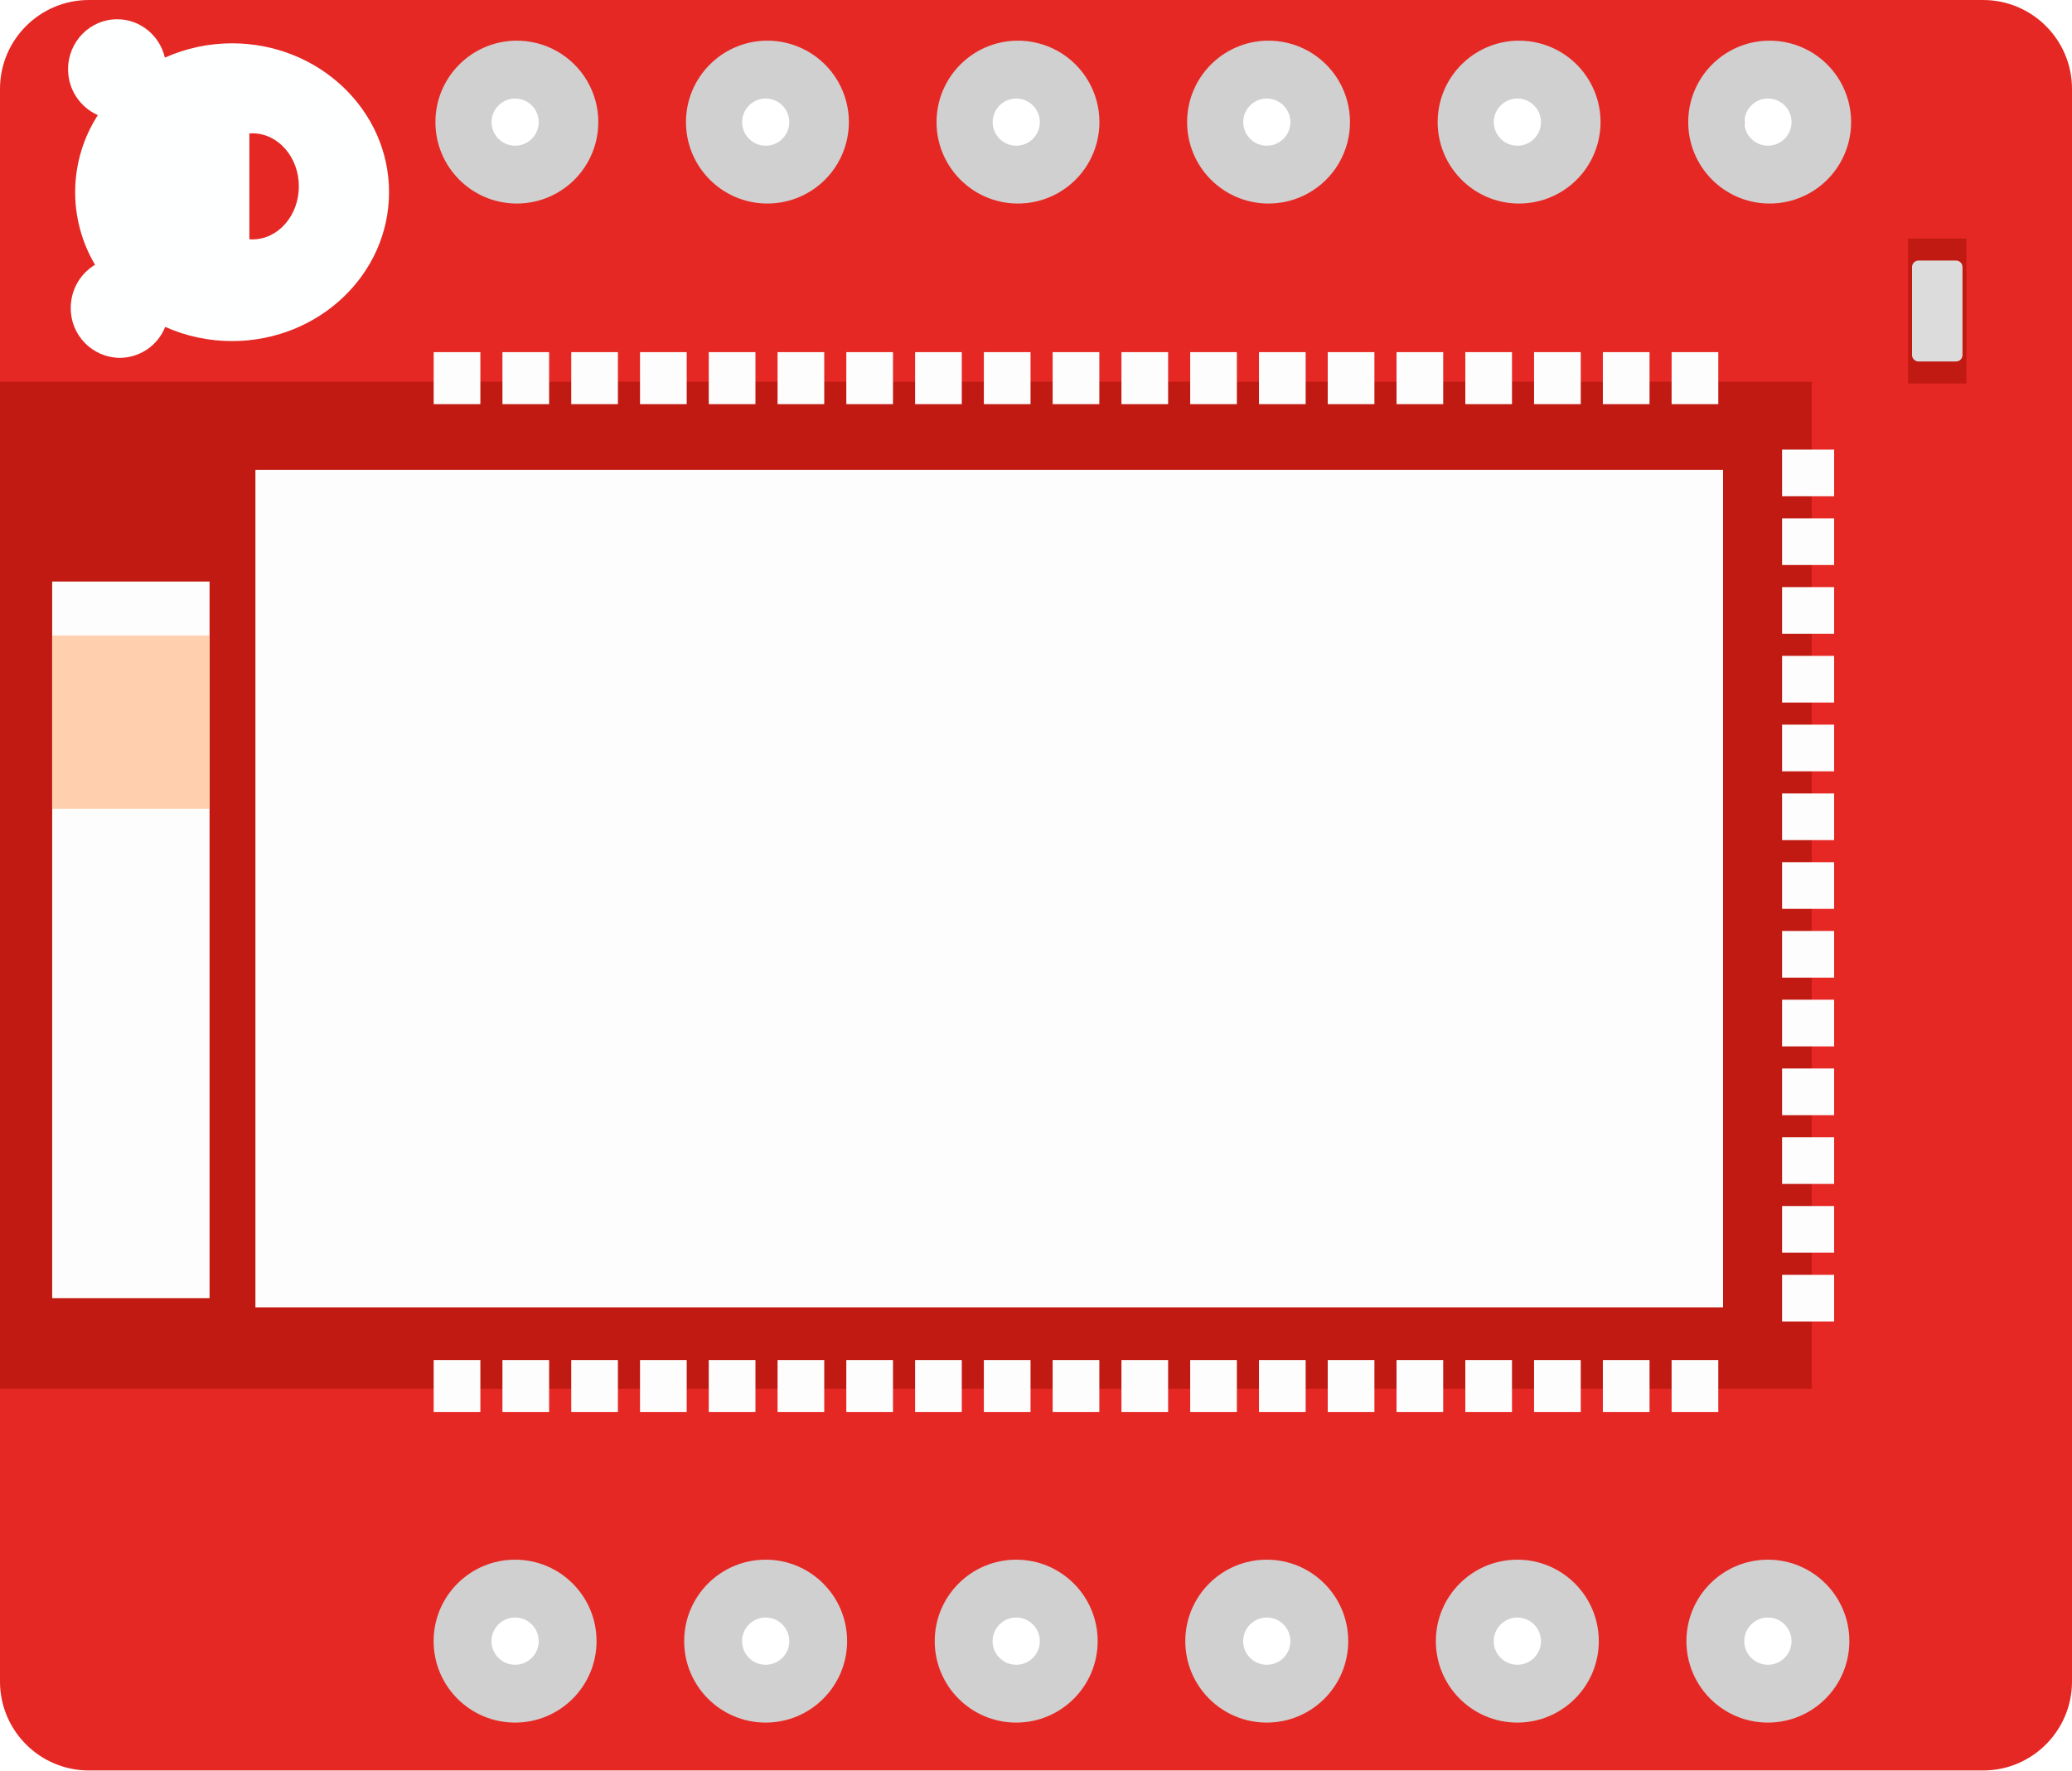
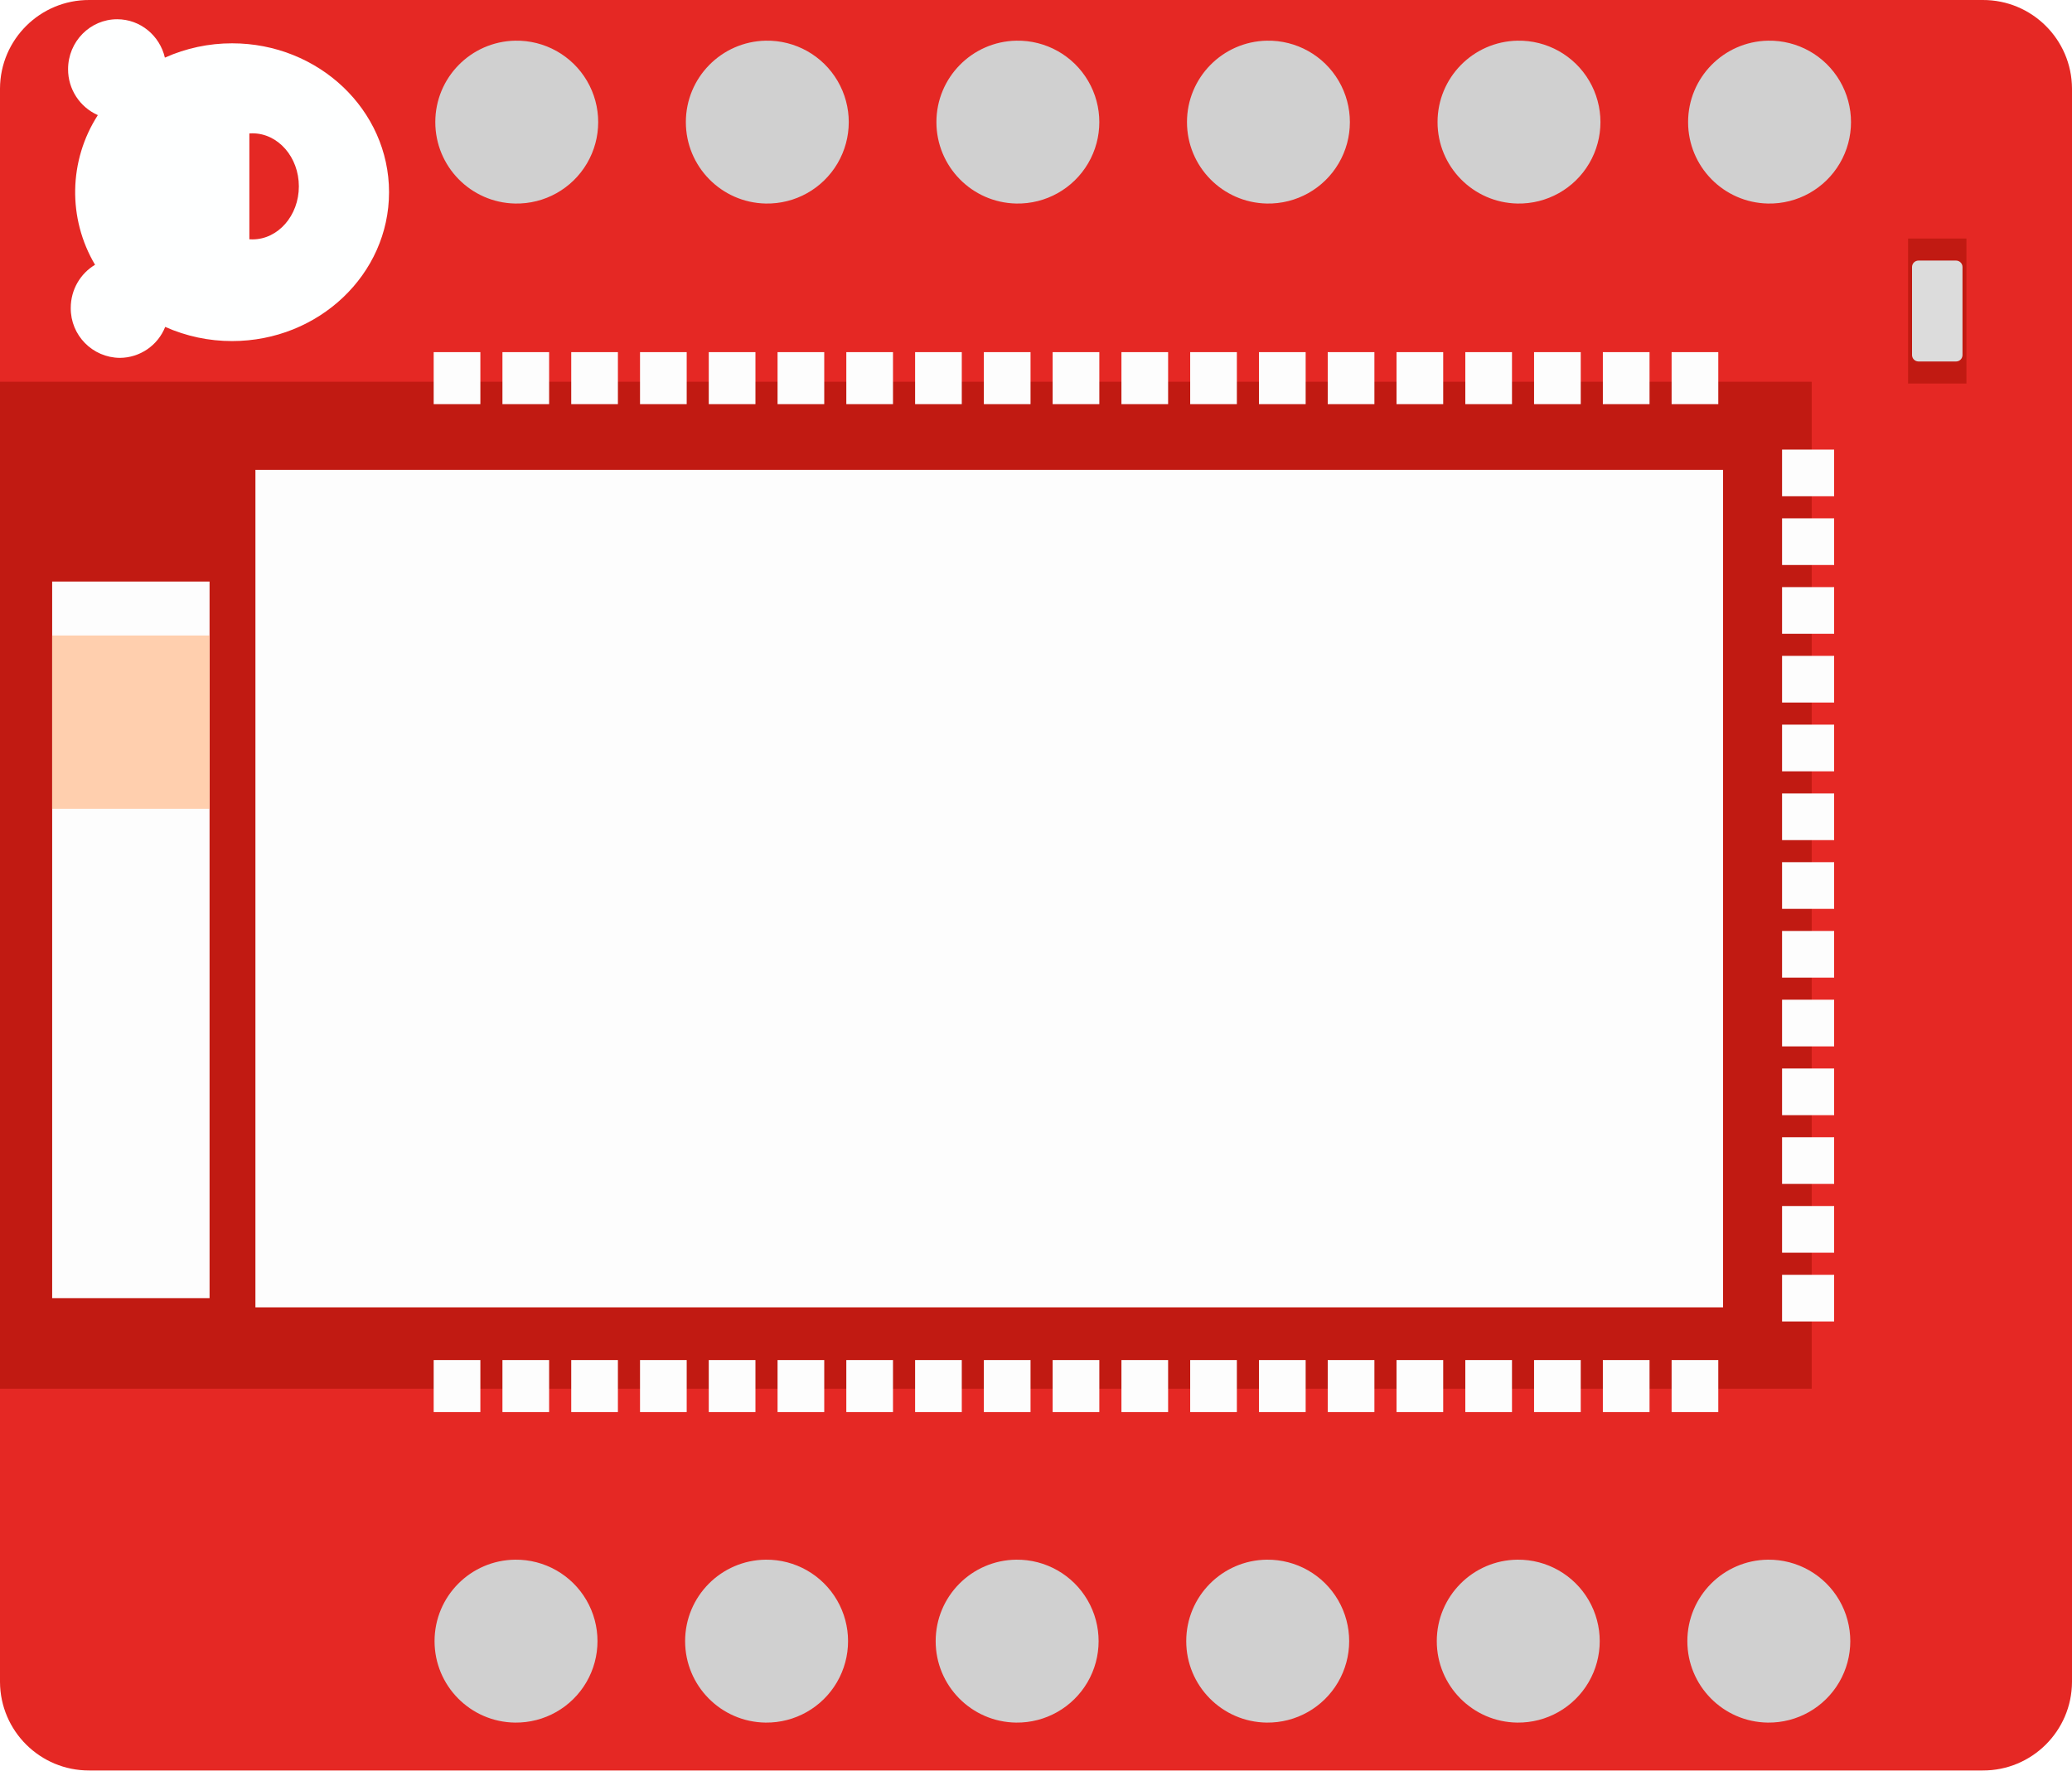
- <svg xmlns="http://www.w3.org/2000/svg" viewBox="0 0 55 47" fill-rule="evenodd" clip-rule="evenodd" stroke-linejoin="round" stroke-miterlimit="1.414">
-   <path d="M52.63 0A2.361 2.361 0 0 1 55 2.35v42.3A2.361 2.361 0 0 1 52.63 47H2.37A2.361 2.361 0 0 1 0 44.65V2.35A2.361 2.361 0 0 1 2.37 0h50.26zM40.608 42.321c.665 0 1.205.553 1.205 1.234 0 .681-.54 1.234-1.205 1.234-.666 0-1.206-.553-1.206-1.234 0-.681.54-1.234 1.206-1.234zm-6.783 0c.666 0 1.206.553 1.206 1.234 0 .681-.54 1.234-1.206 1.234-.665 0-1.205-.553-1.205-1.234 0-.681.54-1.234 1.205-1.234zm-6.782 0c.665 0 1.206.553 1.206 1.234 0 .681-.541 1.234-1.206 1.234-.666 0-1.206-.553-1.206-1.234 0-.681.54-1.234 1.206-1.234zm-6.783 0c.666 0 1.206.553 1.206 1.234 0 .681-.54 1.234-1.206 1.234-.665 0-1.205-.553-1.205-1.234 0-.681.54-1.234 1.205-1.234zm-6.782 0c.665 0 1.206.553 1.206 1.234 0 .681-.541 1.234-1.206 1.234-.665 0-1.206-.553-1.206-1.234 0-.681.541-1.234 1.206-1.234zm33.912-.078c.666 0 1.206.553 1.206 1.235 0 .681-.54 1.234-1.206 1.234-.665 0-1.205-.553-1.205-1.234 0-.682.54-1.235 1.205-1.235zM40.725 2.085c.665 0 1.205.553 1.205 1.234 0 .681-.54 1.234-1.205 1.234-.666 0-1.206-.553-1.206-1.234 0-.681.54-1.234 1.206-1.234zm-6.783 0c.666 0 1.206.553 1.206 1.234 0 .681-.54 1.234-1.206 1.234-.665 0-1.205-.553-1.205-1.234 0-.681.54-1.234 1.205-1.234zm-6.782 0c.665 0 1.205.553 1.205 1.234 0 .681-.54 1.234-1.205 1.234-.666 0-1.206-.553-1.206-1.234 0-.681.54-1.234 1.206-1.234zm-6.783 0c.666 0 1.206.553 1.206 1.234 0 .681-.54 1.234-1.206 1.234-.665 0-1.205-.553-1.205-1.234 0-.681.54-1.234 1.205-1.234zm-6.782 0c.665 0 1.206.553 1.206 1.234 0 .681-.541 1.234-1.206 1.234-.665 0-1.206-.553-1.206-1.234 0-.681.541-1.234 1.206-1.234zm33.912-.078c.666 0 1.206.553 1.206 1.234 0 .682-.54 1.235-1.206 1.235-.665 0-1.205-.553-1.205-1.235 0-.681.54-1.234 1.205-1.234z" fill="#e52824" />
-   <path fill="#c11a12" d="M0 10.134h48.091v26.733H0z" />
-   <path fill="#fdfdfd" d="M6.78 12.472h38.958v22.233H6.78zm-5.395 2.966h4.178v19.023H1.385z" />
-   <path fill="#ffcfae" d="M1.385 16.87h4.178v4.6H1.385z" />
-   <path d="M40.721 9.348h1.239v1.381h-1.239zm-1.825 0h1.239v1.381h-1.239zm-1.826 0h1.239v1.381H37.07zm-1.826 0h1.239v1.381h-1.239zm-1.825 0h1.239v1.381h-1.239zm-1.826 0h1.239v1.381h-1.239zm-1.825 0h1.239v1.381h-1.239zm-1.826 0h1.239v1.381h-1.239zm-1.826 0h1.239v1.381h-1.239zm-1.825 0h1.239v1.381h-1.239zm-1.826 0h1.239v1.381h-1.239zm-1.825 0h1.239v1.381H20.64zm-1.826 0h1.239v1.381h-1.239zm-1.825 0h1.239v1.381h-1.239zm-1.826 0h1.239v1.381h-1.239zm-1.826 0h1.239v1.381h-1.239zm-1.825 0h1.239v1.381h-1.239zm32.86 0h1.239v1.381h-1.239zm-1.825 0h1.239v1.381h-1.239zm-1.826 26.757h1.239v1.381h-1.239zm-1.825 0h1.239v1.381h-1.239zm-1.826 0h1.239v1.381H37.07zm-1.826 0h1.239v1.381h-1.239zm-1.825 0h1.239v1.381h-1.239zm-1.826 0h1.239v1.381h-1.239zm-1.825 0h1.239v1.381h-1.239zm-1.826 0h1.239v1.381h-1.239zm-1.826 0h1.239v1.381h-1.239zm-1.825 0h1.239v1.381h-1.239zm-1.826 0h1.239v1.381h-1.239zm-1.825 0h1.239v1.381H20.64zm-1.826 0h1.239v1.381h-1.239zm-1.825 0h1.239v1.381h-1.239zm-1.826 0h1.239v1.381h-1.239zm-1.826 0h1.239v1.381h-1.239zm-1.825 0h1.239v1.381h-1.239zm32.86 0h1.239v1.381h-1.239zm-1.825 0h1.239v1.381h-1.239zm4.757-20.519v1.239h1.382v-1.239h-1.382zm0 1.825v1.239h1.382v-1.239h-1.382zm0 1.826v1.239h1.382v-1.239h-1.382zm0 1.826v1.239h1.382v-1.239h-1.382zm0 1.825v1.239h1.382v-1.239h-1.382zm0 1.826v1.239h1.382v-1.239h-1.382zm0 1.825v1.239h1.382v-1.239h-1.382zm0 1.826v1.239h1.382v-1.239h-1.382zm0 1.825v1.239h1.382V30.19h-1.382zm0 1.826v1.239h1.382v-1.239h-1.382zm0 1.826v1.239h1.382v-1.239h-1.382zm0-21.907v1.239h1.382v-1.239h-1.382zm0 1.825v1.239h1.382V13.76h-1.382z" fill="#fdfdfd" />
-   <path fill="#c11a12" d="M50.649 6.332h1.549v3.849h-1.549z" />
-   <path d="M52.093 7.088v2.336a.171.171 0 0 1-.171.172h-.997a.172.172 0 0 1-.171-.172V7.088c0-.094.077-.171.171-.171h.997c.094 0 .171.077.171.171z" fill="#dcdcdc" fill-rule="nonzero" />
-   <path d="M20.325 1.08a2.162 2.162 0 1 1-.001 4.323 2.162 2.162 0 0 1 .001-4.323zm0 1.536a.626.626 0 1 1 0 1.252.626.626 0 0 1 0-1.252zM46.929 1.08a2.162 2.162 0 1 1-.001 4.323 2.162 2.162 0 0 1 .001-4.323zm0 1.536a.626.626 0 1 1 0 1.252.626.626 0 0 1 0-1.252zM40.278 1.08a2.162 2.162 0 1 1-.001 4.323 2.162 2.162 0 0 1 .001-4.323zm0 1.536a.626.626 0 1 1 0 1.252.626.626 0 0 1 0-1.252zM33.627 1.08a2.162 2.162 0 1 1-.001 4.323 2.162 2.162 0 0 1 .001-4.323zm0 1.536a.626.626 0 1 1 0 1.252.626.626 0 0 1 0-1.252zM26.976 1.08a2.162 2.162 0 1 1-.001 4.323 2.162 2.162 0 0 1 .001-4.323zm0 1.536a.626.626 0 1 1 0 1.252.626.626 0 0 1 0-1.252zM13.674 1.08a2.162 2.162 0 1 1-.001 4.323 2.162 2.162 0 0 1 .001-4.323zm0 1.536a.626.626 0 1 1 0 1.252.626.626 0 0 1 0-1.252zm6.651 38.788a2.162 2.162 0 1 1-.003 4.325 2.162 2.162 0 0 1 .003-4.325zm0 1.536a.627.627 0 1 1-.002 1.254.627.627 0 0 1 .002-1.254zm26.604-1.536a2.162 2.162 0 1 1-.003 4.325 2.162 2.162 0 0 1 .003-4.325zm0 1.536a.627.627 0 1 1-.002 1.254.627.627 0 0 1 .002-1.254zm-6.651-1.536a2.162 2.162 0 1 1-.003 4.325 2.162 2.162 0 0 1 .003-4.325zm0 1.536a.627.627 0 1 1-.002 1.254.627.627 0 0 1 .002-1.254zm-6.651-1.536a2.162 2.162 0 1 1-.003 4.325 2.162 2.162 0 0 1 .003-4.325zm0 1.536a.627.627 0 1 1-.002 1.254.627.627 0 0 1 .002-1.254zm-6.651-1.536a2.162 2.162 0 1 1-.003 4.325 2.162 2.162 0 0 1 .003-4.325zm0 1.536a.627.627 0 1 1-.002 1.254.627.627 0 0 1 .002-1.254zm-13.302-1.536a2.162 2.162 0 1 1-.003 4.325 2.162 2.162 0 0 1 .003-4.325zm0 1.536a.627.627 0 1 1-.002 1.254.627.627 0 0 1 .002-1.254z" fill="#d0d0d0" />
-   <path d="M2.597 3.056a1.328 1.328 0 0 1-.79-1.219c0-.732.584-1.326 1.303-1.326.615 0 1.131.435 1.267 1.019a4.348 4.348 0 0 1 1.784-.38c2.299 0 4.166 1.771 4.166 3.952S8.46 9.054 6.161 9.054a4.343 4.343 0 0 1-1.776-.376A1.304 1.304 0 0 1 3.18 9.5a1.314 1.314 0 0 1-1.302-1.326c0-.488.259-.915.645-1.145a3.78 3.78 0 0 1 .074-3.973zm4.022.486c.027-.002.054-.003.082-.003.68 0 1.232.631 1.232 1.408 0 .777-.552 1.408-1.232 1.408-.028 0-.055-.001-.082-.003v-2.81z" fill="#feffff" />
+ <svg xmlns="http://www.w3.org/2000/svg" viewBox="0 0 190.79 163.039" stroke-miterlimit="1.414" version="1.1" id="svg5232" width="190.79" height="163.039" clip-rule="evenodd" fill-rule="evenodd" stroke-linejoin="round">
+   <path d="M182.569 0a8.19 8.19 0 0 1 8.221 8.152v146.735a8.19 8.19 0 0 1-8.221 8.152H8.22A8.19 8.19 0 0 1 0 154.887V8.152A8.19 8.19 0 0 1 8.221 0zm-41.704 146.808c2.307 0 4.18 1.918 4.18 4.28 0 2.363-1.873 4.281-4.18 4.281-2.31 0-4.183-1.918-4.183-4.28 0-2.363 1.873-4.281 4.183-4.281zm-23.53 0c2.311 0 4.184 1.918 4.184 4.28 0 2.363-1.873 4.281-4.183 4.281-2.307 0-4.18-1.918-4.18-4.28 0-2.363 1.873-4.281 4.18-4.281zm-23.525 0c2.307 0 4.183 1.918 4.183 4.28 0 2.363-1.876 4.281-4.183 4.281-2.31 0-4.184-1.918-4.184-4.28 0-2.363 1.873-4.281 4.184-4.281zm-23.53 0c2.31 0 4.184 1.918 4.184 4.28 0 2.363-1.874 4.281-4.184 4.281-2.307 0-4.18-1.918-4.18-4.28 0-2.363 1.873-4.281 4.18-4.281zm-23.526 0c2.307 0 4.183 1.918 4.183 4.28 0 2.363-1.876 4.281-4.183 4.281s-4.184-1.918-4.184-4.28c0-2.363 1.877-4.281 4.184-4.281zm117.638-.27c2.31 0 4.183 1.917 4.183 4.283 0 2.363-1.873 4.28-4.183 4.28-2.307 0-4.18-1.917-4.18-4.28 0-2.366 1.873-4.284 4.18-4.284zM141.272 7.232c2.306 0 4.18 1.918 4.18 4.28 0 2.363-1.874 4.281-4.18 4.281-2.311 0-4.184-1.918-4.184-4.28 0-2.363 1.873-4.281 4.183-4.281zm-23.53 0c2.31 0 4.183 1.918 4.183 4.28 0 2.363-1.873 4.281-4.183 4.281-2.307 0-4.18-1.918-4.18-4.28 0-2.363 1.873-4.281 4.18-4.281zm-23.526 0c2.306 0 4.18 1.918 4.18 4.28 0 2.363-1.874 4.281-4.18 4.281-2.31 0-4.184-1.918-4.184-4.28 0-2.363 1.873-4.281 4.184-4.281zm-23.53 0c2.31 0 4.183 1.918 4.183 4.28 0 2.363-1.873 4.281-4.183 4.281-2.307 0-4.18-1.918-4.18-4.28 0-2.363 1.873-4.281 4.18-4.281zm-23.526 0c2.307 0 4.183 1.918 4.183 4.28 0 2.363-1.876 4.281-4.183 4.281s-4.184-1.918-4.184-4.28c0-2.363 1.877-4.281 4.184-4.281zm117.637-.27c2.31 0 4.184 1.917 4.184 4.28 0 2.366-1.873 4.284-4.184 4.284-2.306 0-4.18-1.918-4.18-4.284 0-2.363 1.874-4.28 4.18-4.28z" id="path5198" fill="#e52824" stroke-width="3.469" />
+   <path d="M0 35.154h166.823v92.734H0z" id="path5200" fill="#c11a12" stroke-width="3.469" />
+   <path d="M23.52 43.264h135.14v77.125H23.519zM4.803 53.554h14.494v65.988H4.804z" id="path5202" fill="#fdfdfd" stroke-width="3.469" />
+   <path d="M4.804 58.52h14.494v15.958H4.804z" id="path5204" fill="#ffcfae" stroke-width="3.469" />
+   <g id="g5208" transform="scale(3.4689)" fill="#fdfdfd">
+     <path d="M40.721 9.348h1.239v1.381h-1.239zm-1.825 0h1.239v1.381h-1.239zm-1.826 0h1.239v1.381H37.07zm-1.826 0h1.239v1.381h-1.239zm-1.825 0h1.239v1.381h-1.239zm-1.826 0h1.239v1.381h-1.239zm-1.825 0h1.239v1.381h-1.239zm-1.826 0h1.239v1.381h-1.239zm-1.826 0h1.239v1.381h-1.239zm-1.825 0h1.239v1.381h-1.239zm-1.826 0h1.239v1.381h-1.239zm-1.825 0h1.239v1.381H20.64zm-1.826 0h1.239v1.381h-1.239zm-1.825 0h1.239v1.381h-1.239zm-1.826 0h1.239v1.381h-1.239zm-1.826 0h1.239v1.381h-1.239zm-1.825 0h1.239v1.381h-1.239zm32.86 0h1.239v1.381h-1.239zm-1.825 0h1.239v1.381h-1.239z" id="path5206" />
+   </g>
+   <g id="g5212" transform="scale(3.4689)" fill="#fdfdfd">
+     <path d="M40.721 36.105h1.239v1.381h-1.239zm-1.825 0h1.239v1.381h-1.239zm-1.826 0h1.239v1.381H37.07zm-1.826 0h1.239v1.381h-1.239zm-1.825 0h1.239v1.381h-1.239zm-1.826 0h1.239v1.381h-1.239zm-1.825 0h1.239v1.381h-1.239zm-1.826 0h1.239v1.381h-1.239zm-1.826 0h1.239v1.381h-1.239zm-1.825 0h1.239v1.381h-1.239zm-1.826 0h1.239v1.381h-1.239zm-1.825 0h1.239v1.381H20.64zm-1.826 0h1.239v1.381h-1.239zm-1.825 0h1.239v1.381h-1.239zm-1.826 0h1.239v1.381h-1.239zm-1.826 0h1.239v1.381h-1.239zm-1.825 0h1.239v1.381h-1.239zm32.86 0h1.239v1.381h-1.239zm-1.825 0h1.239v1.381h-1.239z" id="path5210" />
+   </g>
+   <g id="g5216" transform="scale(3.4689)" fill="#fdfdfd">
+     <path d="M47.304 15.586v1.239h1.382v-1.239zm0 1.825v1.239h1.382v-1.239zm0 1.826v1.239h1.382v-1.239zm0 1.826v1.239h1.382v-1.239zm0 1.825v1.239h1.382v-1.239zm0 1.826v1.239h1.382v-1.239zm0 1.825v1.239h1.382v-1.239zm0 1.826v1.239h1.382v-1.239zm0 1.825v1.239h1.382V30.19zm0 1.826v1.239h1.382v-1.239zm0 1.826v1.239h1.382v-1.239zm0-21.907v1.239h1.382v-1.239zm0 1.825v1.239h1.382V13.76z" id="path5214" />
+   </g>
+   <path d="M175.697 21.965h5.373v13.352h-5.373z" id="path5218" fill="#c11a12" stroke-width="3.469" />
+   <path d="M180.706 24.588v8.103a.593.593 0 0 1-.593.597h-3.459a.597.597 0 0 1-.593-.597v-8.103c0-.326.267-.593.593-.593h3.459c.326 0 .593.267.593.593z" id="LED" fill="#dcdcdc" fill-rule="nonzero" stroke-width="3.469" />
+   <path d="M70.506 3.746a7.5 7.5 0 1 1-.004 14.997 7.5 7.5 0 0 1 .004-14.997z" id="D2_A2_SDA_SS" fill="#d0d0d0" stroke-width="3.469" />
+   <path d="M162.792 3.746a7.5 7.5 0 1 1-.003 14.997 7.5 7.5 0 0 1 .003-14.997z" id="GND2" fill="#d0d0d0" stroke-width="3.469" />
+   <path d="M139.72 3.746a7.5 7.5 0 1 1-.002 14.997 7.5 7.5 0 0 1 .003-14.997z" id="D3_A3_SCL_SCK" fill="#d0d0d0" stroke-width="3.469" />
+   <path d="M116.649 3.746a7.5 7.5 0 1 1-.003 14.997 7.5 7.5 0 0 1 .003-14.997z" id="D0_A0_RX_MISO" fill="#d0d0d0" stroke-width="3.469" />
+   <path d="M93.577 3.746a7.5 7.5 0 1 1-.003 14.997 7.5 7.5 0 0 1 .003-14.997z" id="D1_A1_MOSI_TX" fill="#d0d0d0" stroke-width="3.469" />
+   <path d="M47.434 3.746a7.5 7.5 0 1 1-.004 14.997 7.5 7.5 0 0 1 .004-14.997z" id="VDD" fill="#d0d0d0" stroke-width="3.469" />
+   <path d="M70.506 143.627a7.502 7.502 0 1 1-.01 15.003 7.502 7.502 0 0 1 .01-15.003z" id="SWDIO" fill="#d0d0d0" stroke-width="3.469" />
+   <path d="M162.792 143.627a7.502 7.502 0 1 1-.01 15.003 7.502 7.502 0 0 1 .01-15.003z" id="VIN" fill="#d0d0d0" stroke-width="3.469" />
+   <path d="M139.72 143.627a7.502 7.502 0 1 1-.01 15.003 7.502 7.502 0 0 1 .01-15.003z" id="GND" fill="#d0d0d0" stroke-width="3.469" />
+   <path d="M116.649 143.627a7.502 7.502 0 1 1-.01 15.003 7.502 7.502 0 0 1 .01-15.003z" id="A5_D5" fill="#d0d0d0" stroke-width="3.469" />
+   <path d="M93.577 143.627a7.502 7.502 0 1 1-.01 15.003 7.502 7.502 0 0 1 .01-15.003z" id="A4_D4" fill="#d0d0d0" stroke-width="3.469" />
+   <path d="M47.434 143.627a7.502 7.502 0 1 1-.01 15.003 7.502 7.502 0 0 1 .01-15.003z" id="SWCLK" fill="#d0d0d0" stroke-width="3.469" />
+   <path d="M9.009 10.601a4.607 4.607 0 0 1-2.74-4.229c0-2.539 2.025-4.6 4.52-4.6 2.133 0 3.923 1.51 4.394 3.535a15.083 15.083 0 0 1 6.189-1.318c7.975 0 14.451 6.144 14.451 13.71 0 7.565-6.476 13.709-14.451 13.709a15.065 15.065 0 0 1-6.16-1.305 4.523 4.523 0 0 1-4.18 2.852 4.558 4.558 0 0 1-4.517-4.6c0-1.693.898-3.174 2.237-3.972a13.112 13.112 0 0 1 .257-13.782zm13.952 1.686c.093-.007.187-.01.284-.01 2.359 0 4.274 2.188 4.274 4.884 0 2.695-1.915 4.884-4.274 4.884-.097 0-.19-.004-.284-.01z" id="path5230" fill="#feffff" stroke-width="3.469" />
</svg>
